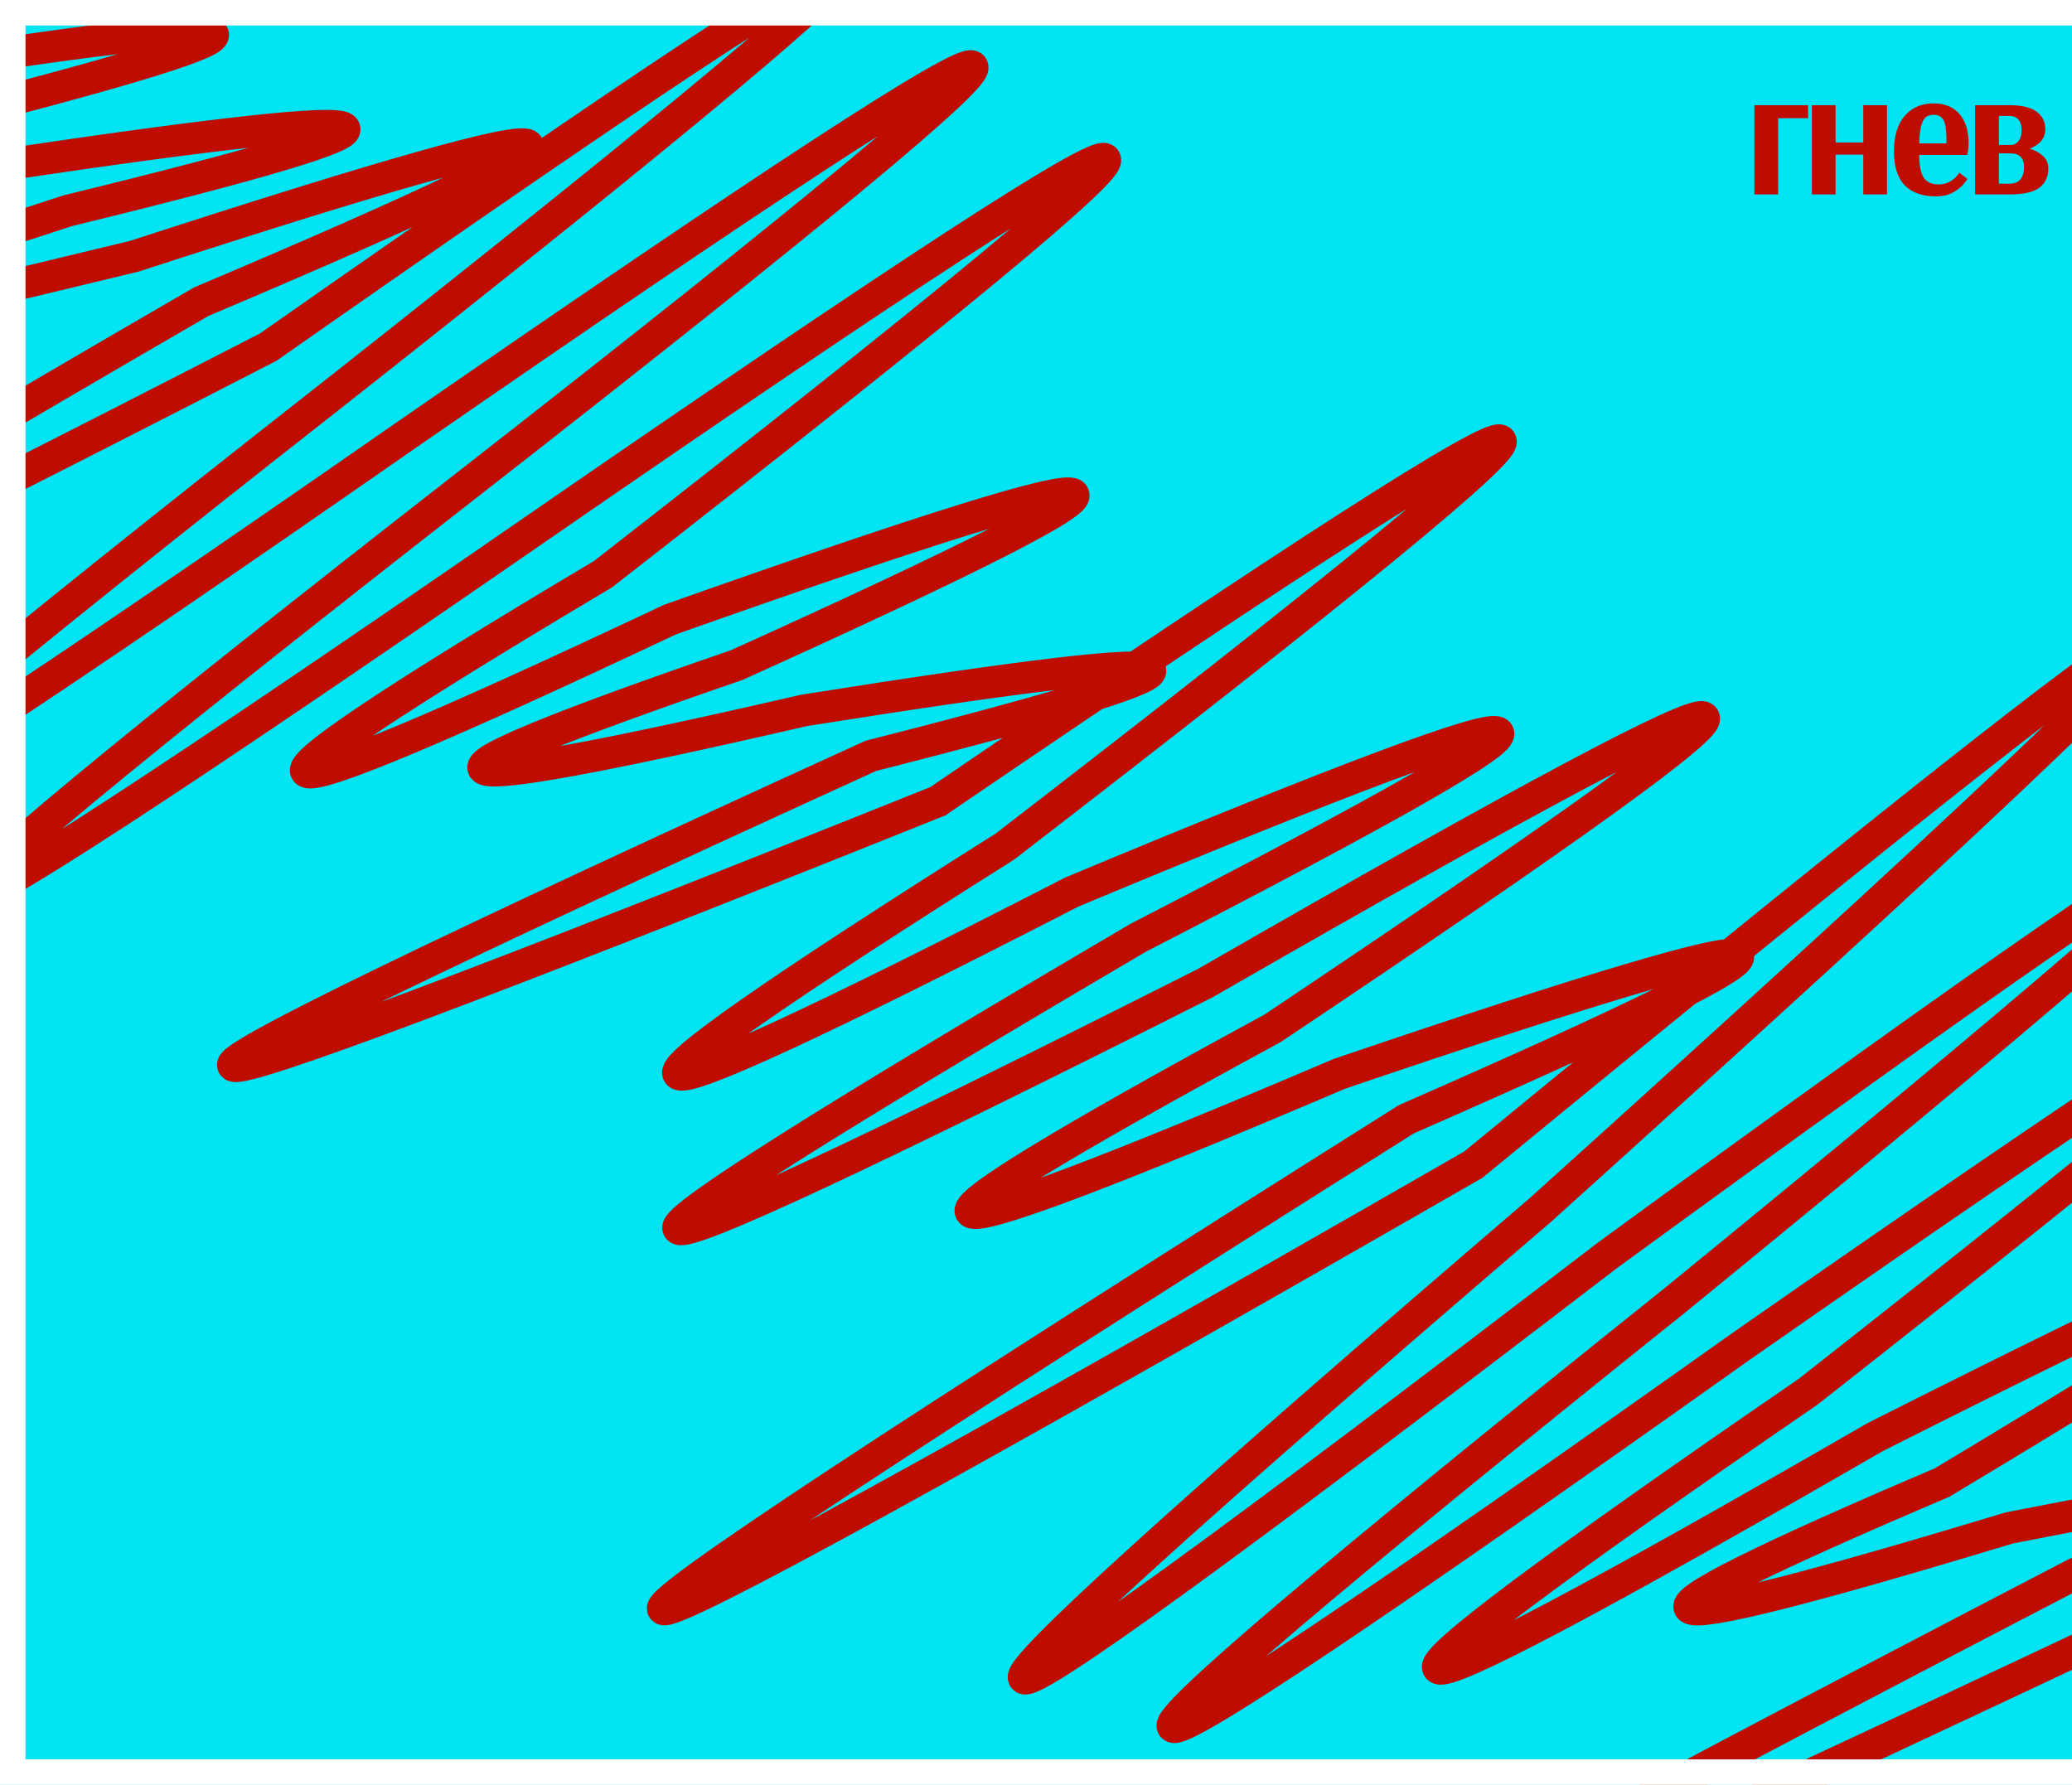
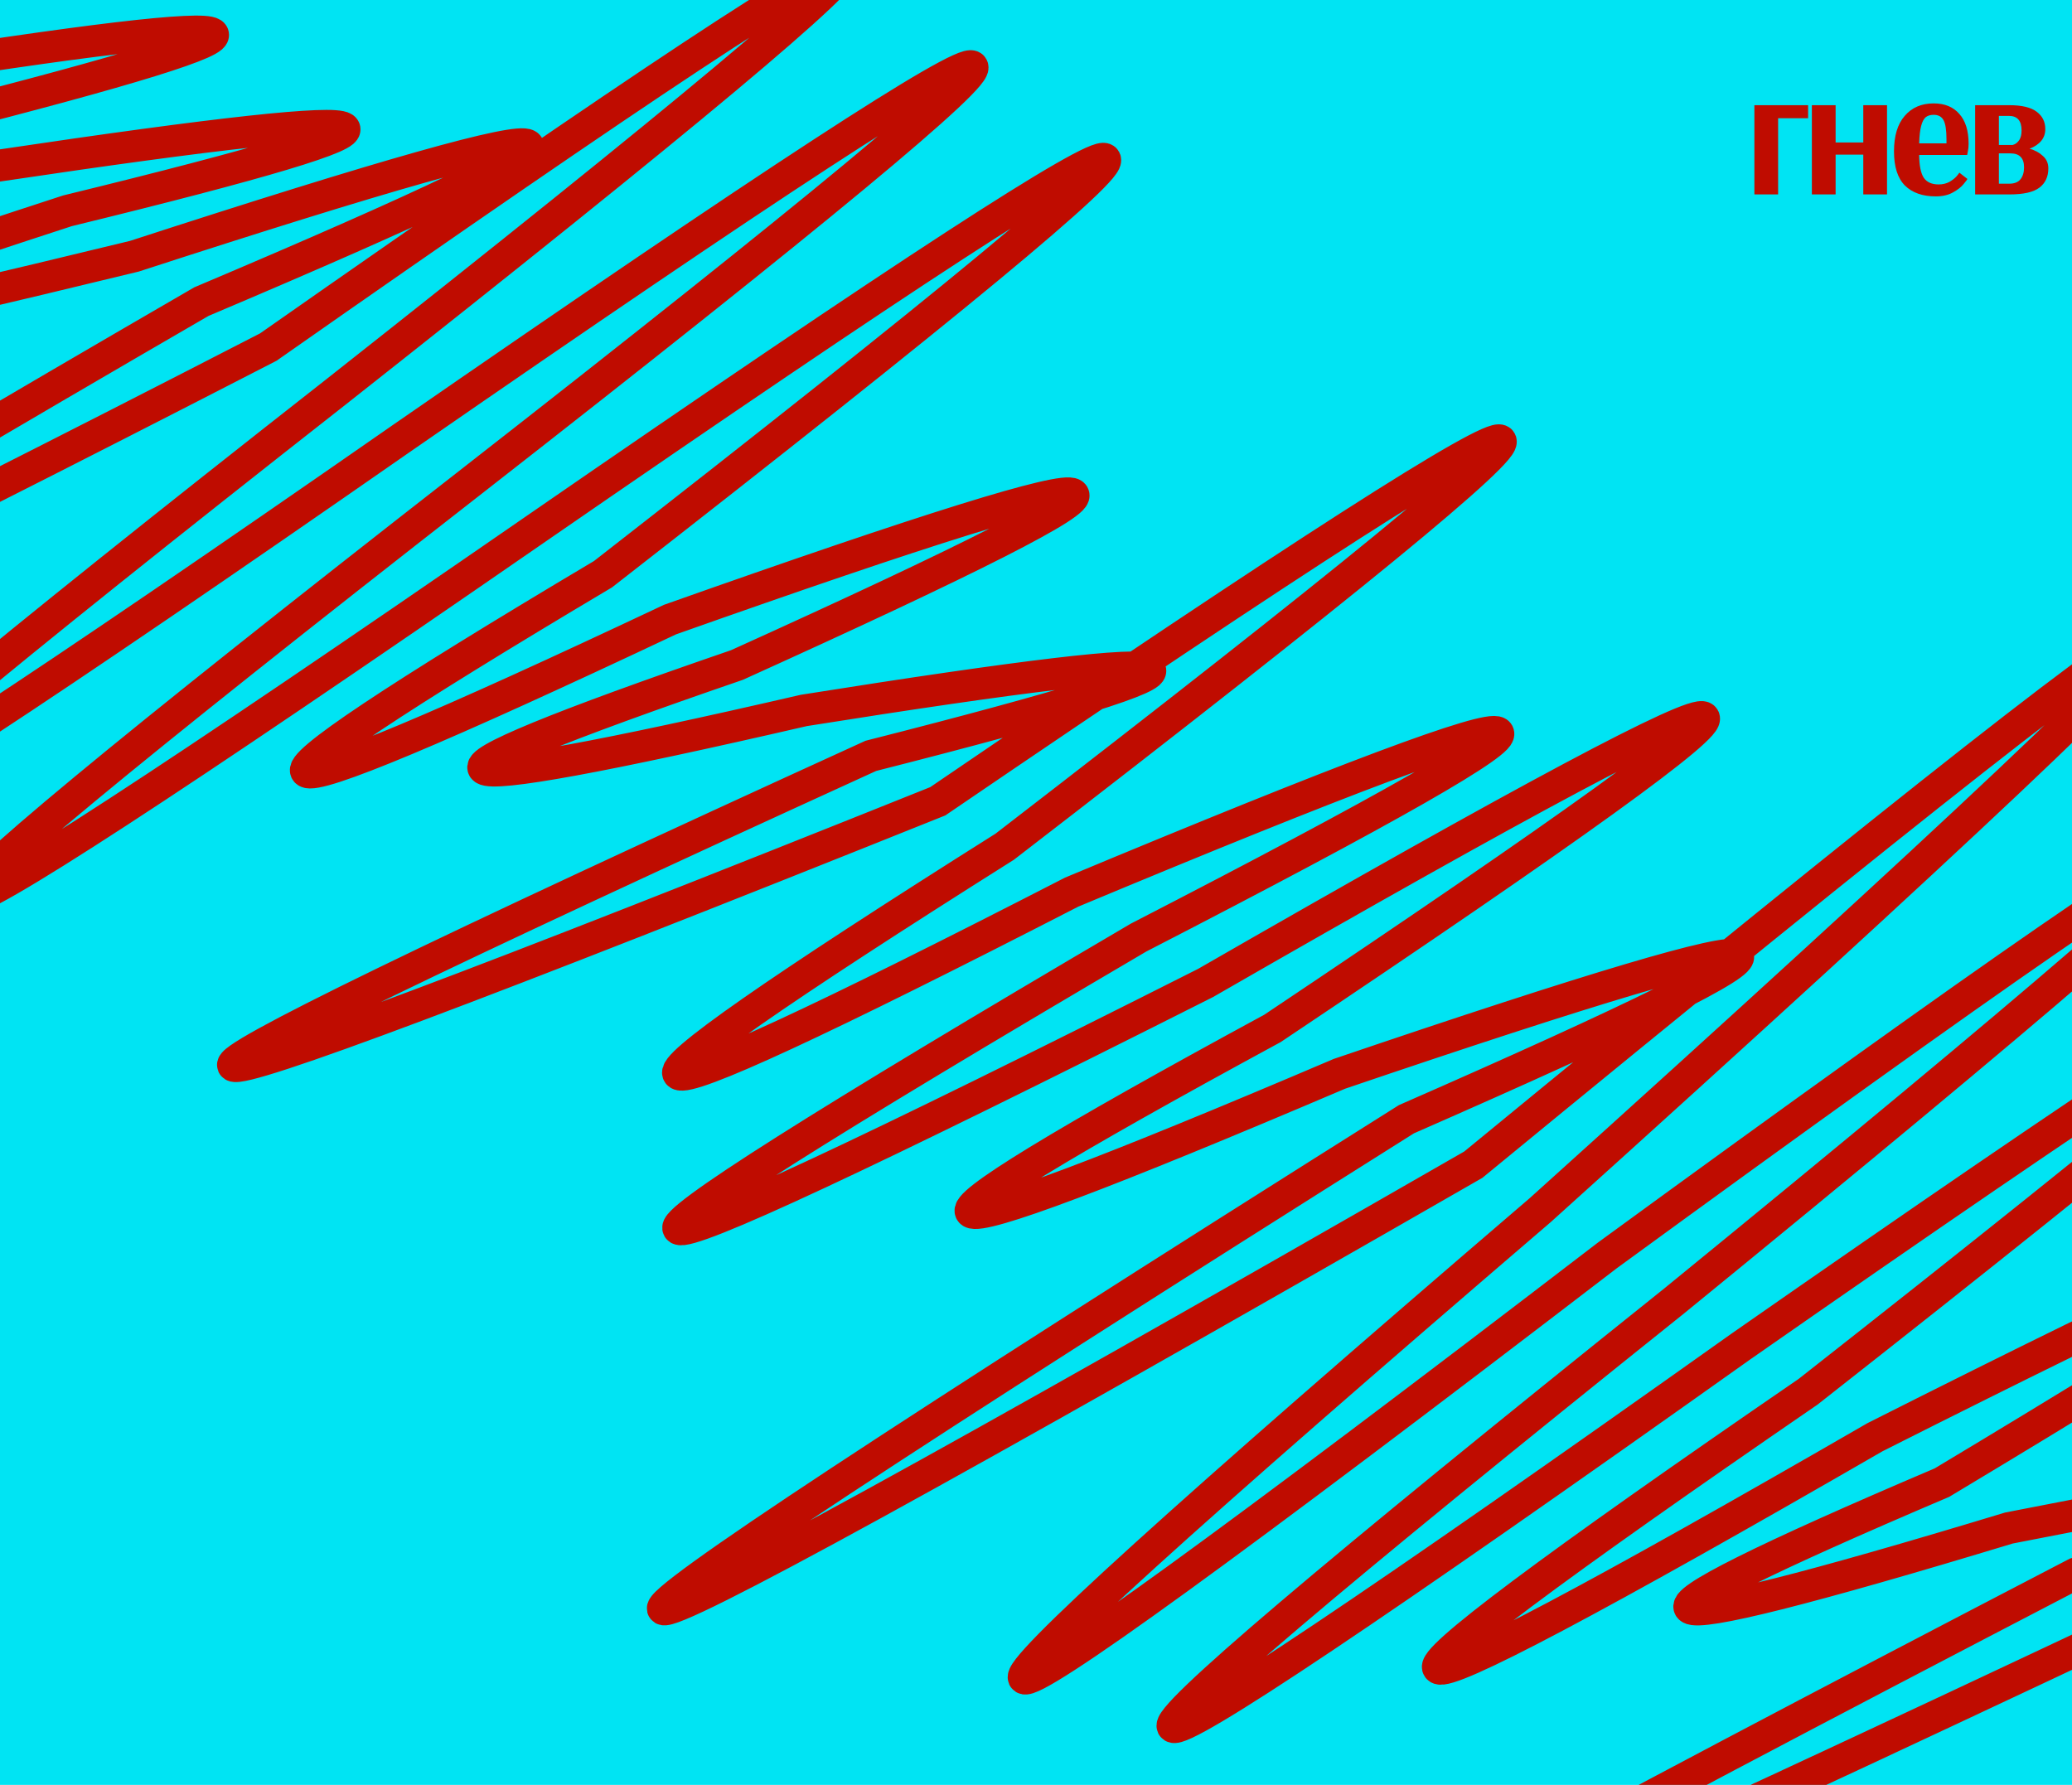
<svg xmlns="http://www.w3.org/2000/svg" width="650" height="560" viewBox="0 0 650 560" fill="none">
  <g clip-path="url(#clip0_457_540)">
    <rect width="662" height="560" fill="#00E4F3" />
    <path d="M550.36 61V33H567.216V37.088H557.808V61H550.36ZM568.396 61V33H575.844V44.704H584.524V33H591.972V61H584.524V48.512H575.844V61H568.396ZM607.261 61.616C603.117 61.616 599.887 60.477 597.573 58.2C595.295 55.885 594.157 52.32 594.157 47.504C594.157 42.651 595.277 38.936 597.517 36.36C599.757 33.747 602.781 32.44 606.589 32.44C610.061 32.44 612.749 33.541 614.653 35.744C616.594 37.909 617.565 41.027 617.565 45.096C617.565 46.029 617.49 46.813 617.341 47.448C617.229 48.083 617.154 48.475 617.117 48.624H602.053C602.09 51.984 602.575 54.373 603.509 55.792C604.479 57.173 606.029 57.864 608.157 57.864C609.426 57.864 610.546 57.603 611.517 57.08C612.487 56.52 613.253 55.923 613.813 55.288C614.373 54.616 614.653 54.243 614.653 54.168L617.173 56.128C617.173 56.277 616.781 56.819 615.997 57.752C615.25 58.685 614.13 59.563 612.637 60.384C611.181 61.205 609.389 61.616 607.261 61.616ZM610.621 44.984V43.696C610.621 40.859 610.322 38.88 609.725 37.76C609.127 36.603 608.082 36.024 606.589 36.024C605.543 36.024 604.703 36.285 604.069 36.808C603.471 37.331 603.005 38.245 602.669 39.552C602.333 40.821 602.127 42.632 602.053 44.984H610.621ZM619.616 33H630.312C634.27 33 637.144 33.691 638.936 35.072C640.728 36.416 641.624 38.227 641.624 40.504C641.624 43.304 639.982 45.357 636.696 46.664C638.339 47.112 639.72 47.859 640.84 48.904C641.998 49.912 642.576 51.219 642.576 52.824C642.576 55.437 641.643 57.453 639.776 58.872C637.91 60.291 634.792 61 630.424 61H619.616V33ZM631.152 45.488C631.152 45.563 631.432 45.488 631.992 45.264C632.552 45.003 633.056 44.536 633.504 43.864C633.952 43.155 634.176 42.165 634.176 40.896C634.176 37.872 632.851 36.36 630.2 36.36H627.064V45.488H631.152ZM630.256 57.64C631.899 57.64 633.094 57.173 633.84 56.24C634.587 55.307 634.96 54.056 634.96 52.488C634.96 49.576 633.523 48.12 630.648 48.12H627.064V57.64H630.256Z" fill="#BF0C00" />
    <path d="M-41.836 23.383C95.706 1.491 102.707 6.242 -20.834 37.634C-142.689 67.976 -135.689 72.726 0.167 51.885C136.689 31.496 143.69 36.246 21.169 66.136C-136.191 117.378 -129.19 122.128 42.17 80.387C199.597 29.191 206.598 33.941 63.171 94.638C-193.196 243.301 -186.196 248.051 84.173 108.889C318.08 -55.015 325.081 -50.265 105.174 123.14C-111.588 293.191 -104.587 297.942 126.176 137.391C357.534 -22.756 364.535 -18.006 147.177 151.642C-69.549 320.62 -62.548 325.371 168.179 165.893C399.027 6.497 406.028 11.248 189.18 180.144C58.204 258.067 65.204 262.818 210.182 194.395C371.688 137.188 378.688 141.938 231.183 208.646C118.465 247.382 125.466 252.133 252.185 222.897C389.727 201.005 396.727 205.755 273.186 237.148C-0.449 362.022 6.551 366.773 294.187 251.399C522.486 95.76 529.487 100.51 315.189 265.65C171.849 356.034 178.849 360.784 336.19 279.901C507.384 208.418 514.384 213.168 357.192 294.152C157.84 411.272 164.841 416.023 378.193 308.403C579.469 192.588 586.47 197.338 399.195 322.654C266.208 394.824 273.209 399.574 420.196 336.905C579.663 282.703 586.663 287.454 441.198 351.156C123.32 551.356 130.321 556.107 462.199 365.407C739.446 137.635 746.446 142.385 483.201 379.658C260.304 570.786 267.305 575.536 504.202 393.909C747.287 216.48 754.288 221.23 525.204 408.16C308.56 581.584 315.561 586.334 546.205 422.411C779.093 260.01 786.093 264.76 567.207 436.662C405.626 547.589 412.627 552.34 588.208 450.913C774.698 356.888 781.698 361.638 609.209 465.164C496.914 512.966 503.914 517.716 630.211 479.415C771.832 451.512 778.833 456.262 651.212 493.666C317.046 667.45 324.047 672.201 672.214 507.917C942.322 290.664 949.323 295.415 693.215 522.168" stroke="#BF0C00" stroke-width="10" />
  </g>
-   <rect x="4" y="4" width="654" height="552" stroke="white" stroke-width="8" />
  <defs>
    <clipPath id="clip0_457_540">
      <rect width="662" height="560" fill="white" />
    </clipPath>
  </defs>
</svg>
